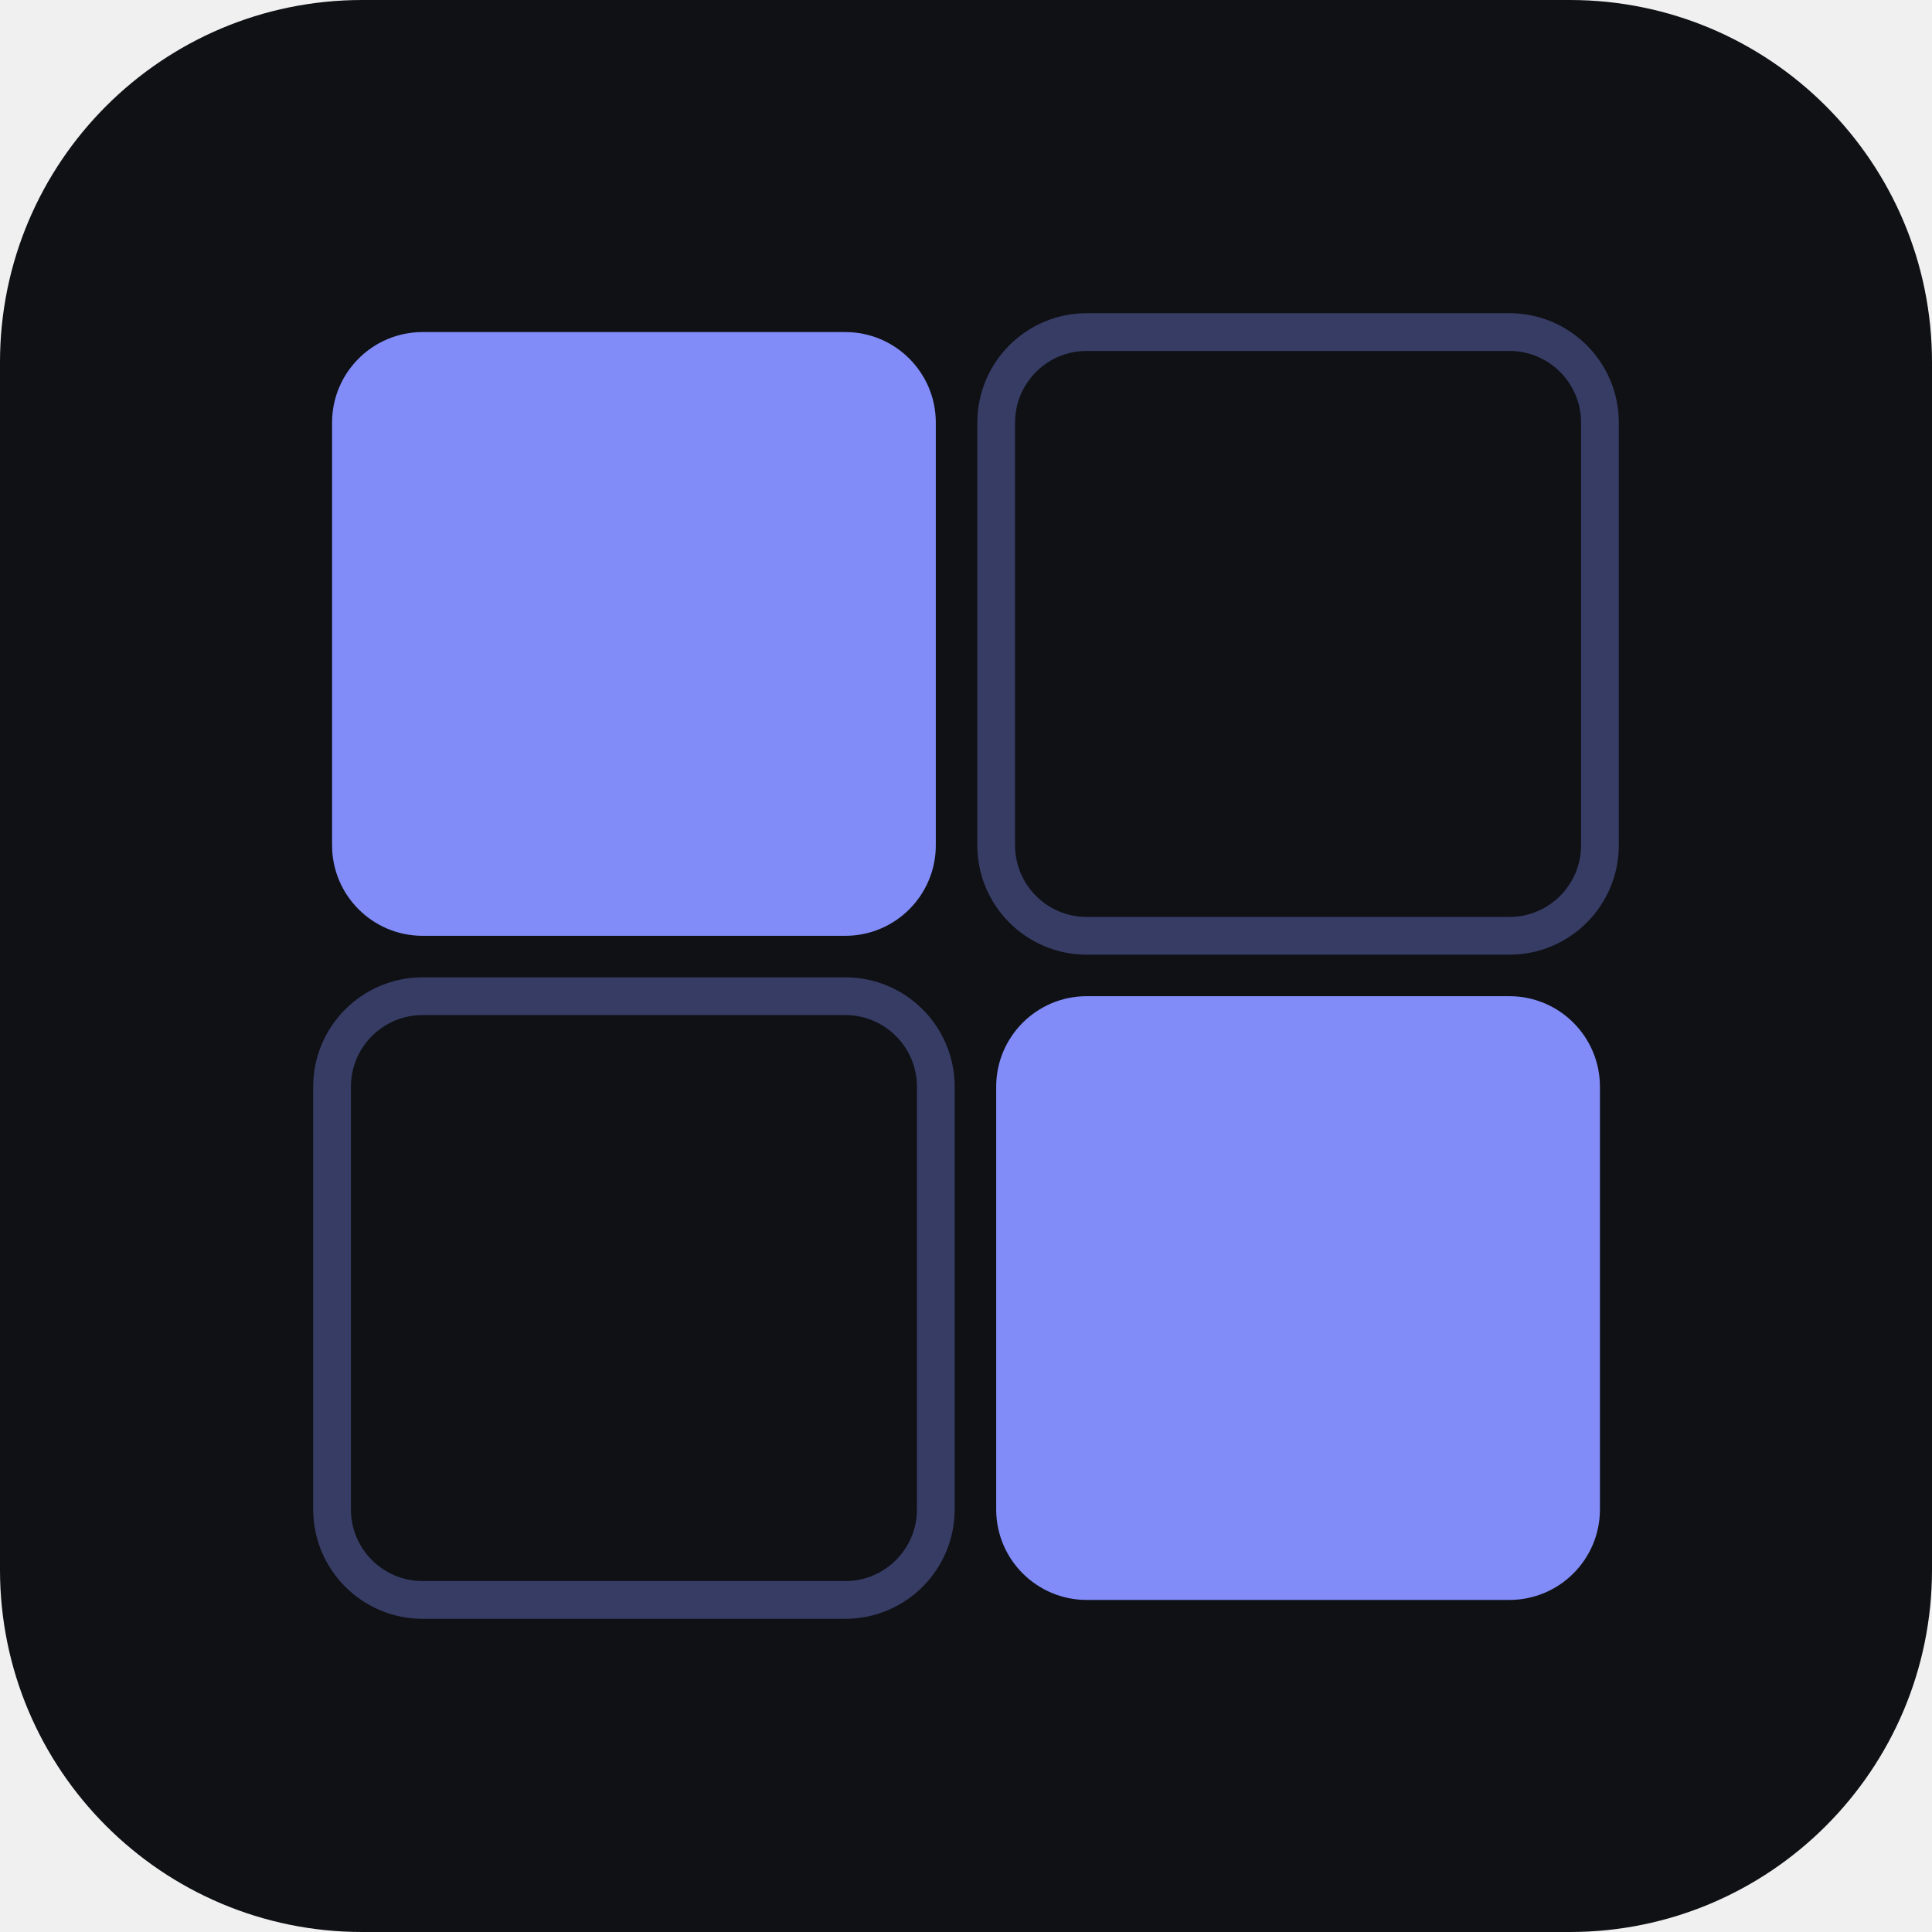
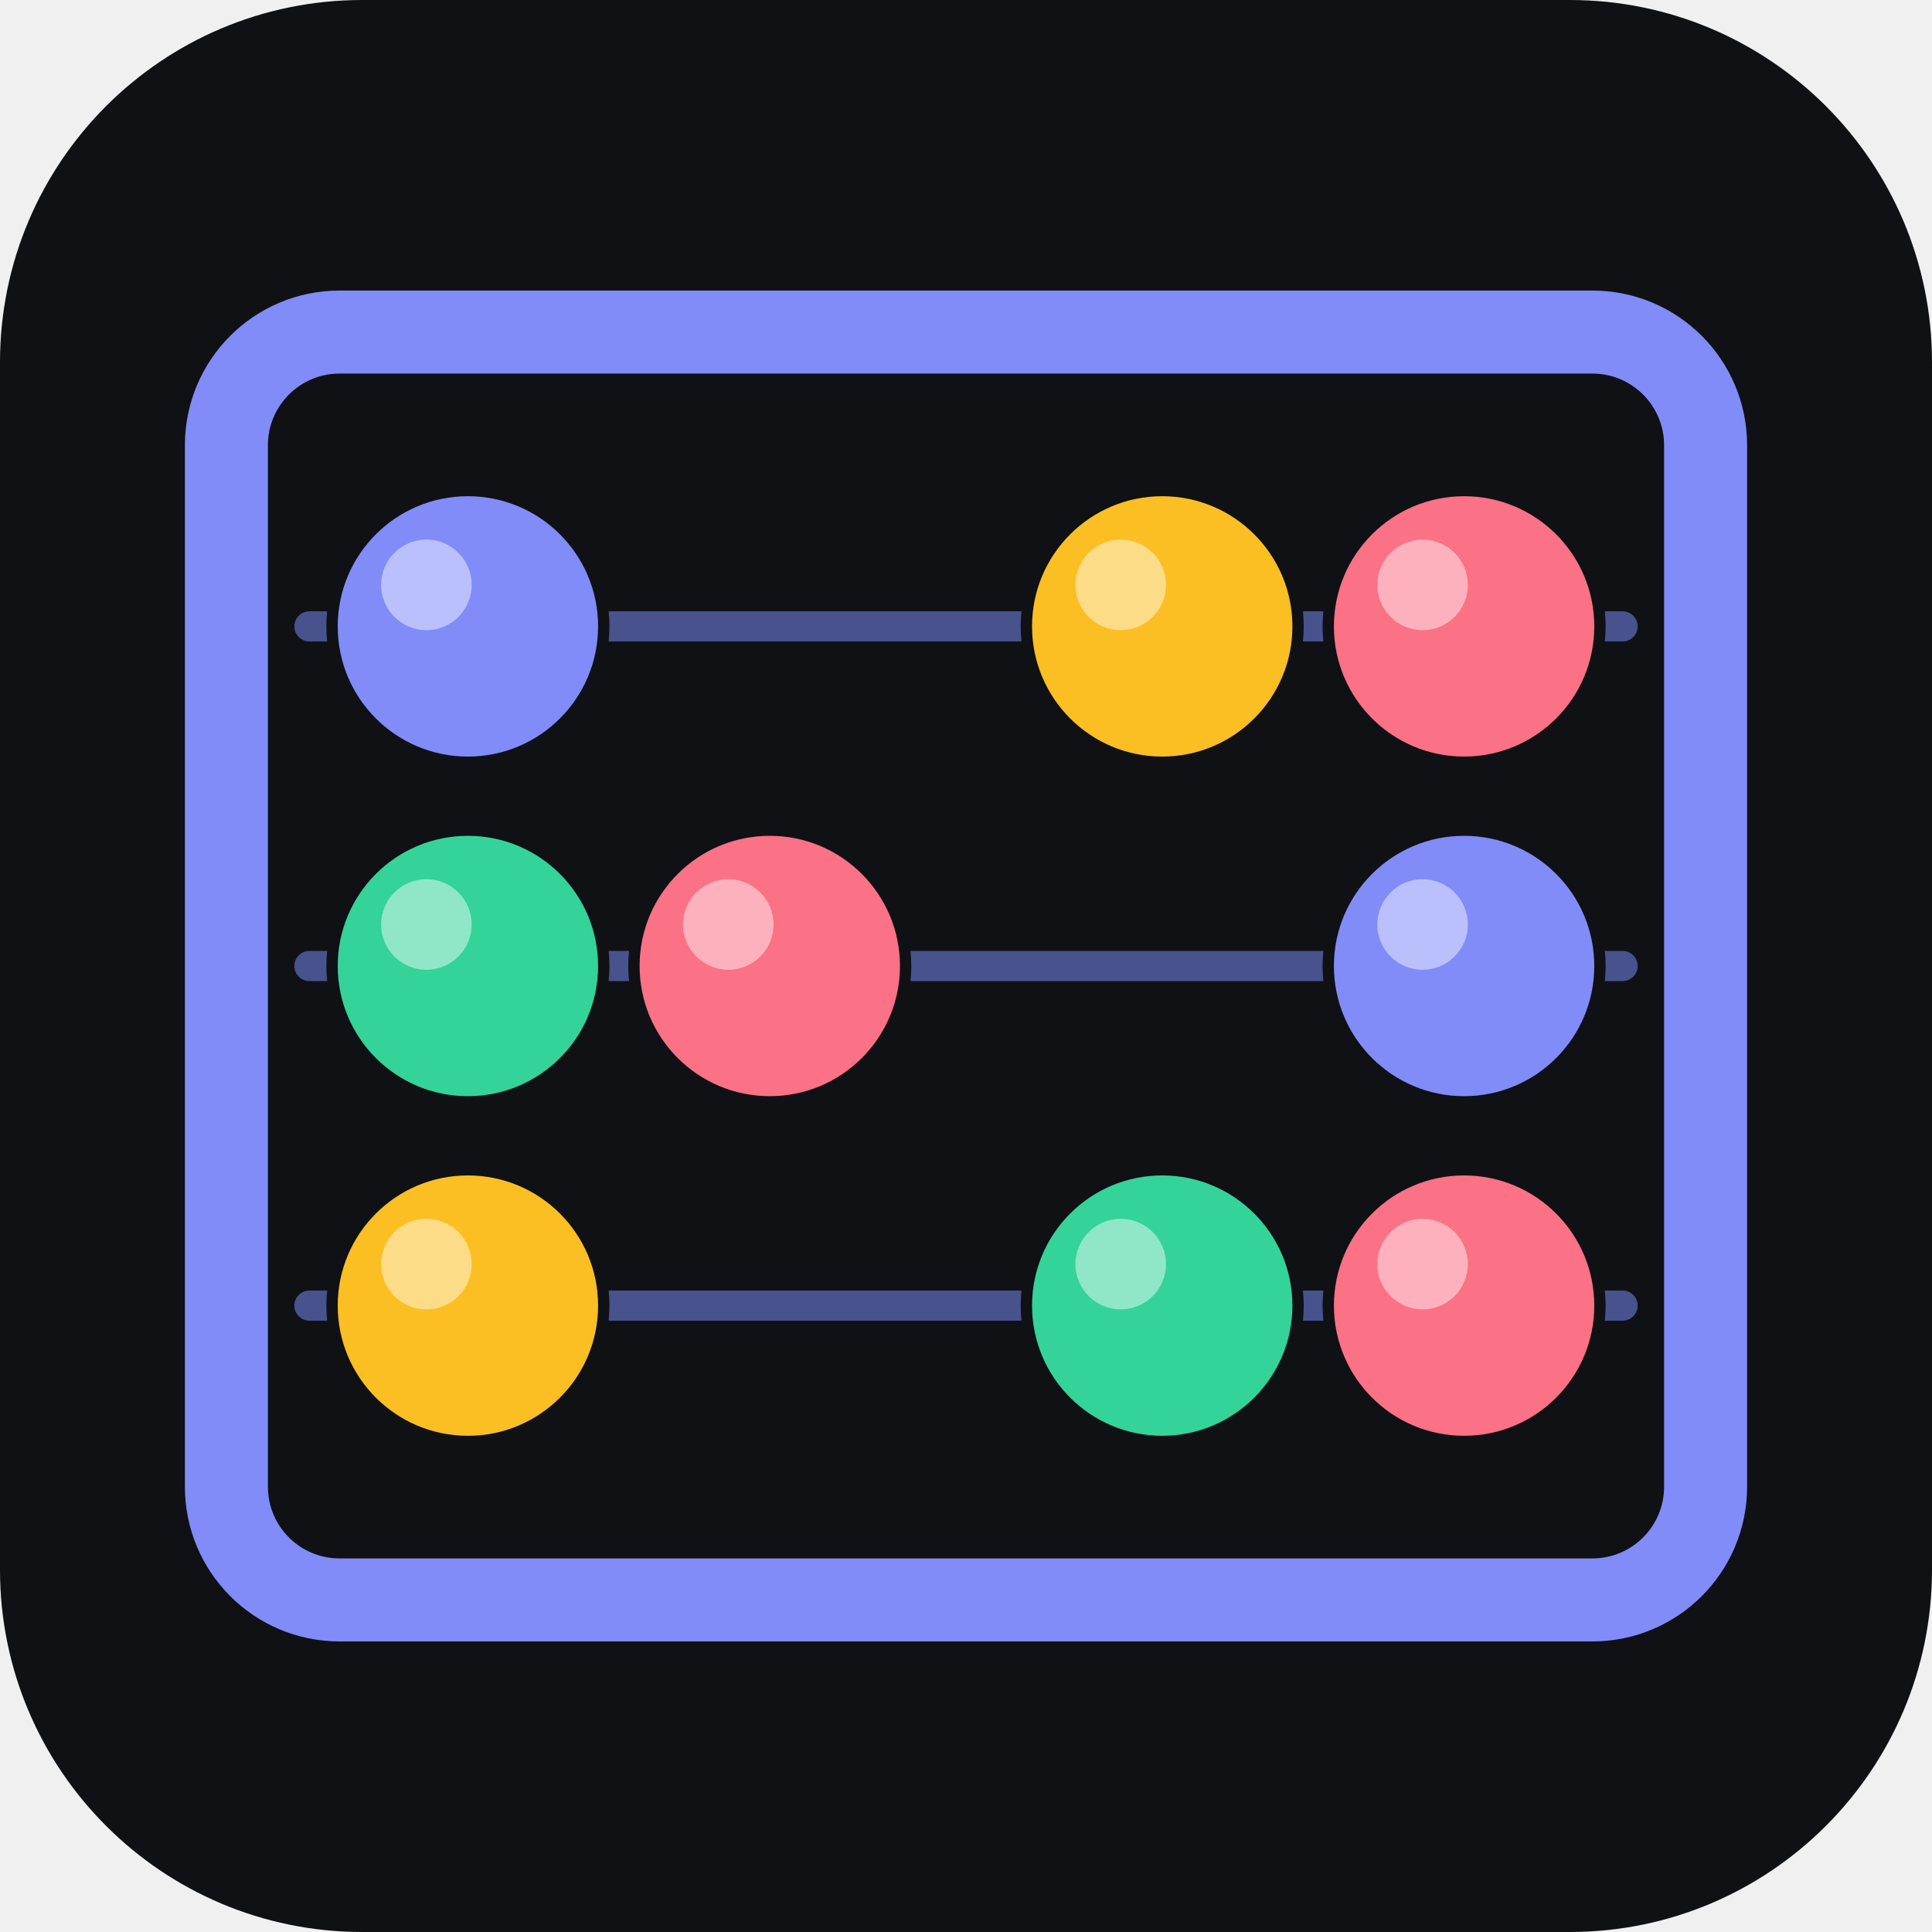
<svg xmlns="http://www.w3.org/2000/svg" viewBox="0 0 512 512" width="512" height="512">
  <rect width="512" height="512" rx="96" fill="#0F1115" />
-   <rect x="88" y="88" width="160" height="160" rx="24" fill="#818CF8" />
-   <rect x="264" y="88" width="160" height="160" rx="24" fill="none" stroke="#818CF8" stroke-width="10" opacity="0.35" />
-   <rect x="88" y="264" width="160" height="160" rx="24" fill="none" stroke="#818CF8" stroke-width="10" opacity="0.35" />
-   <rect x="264" y="264" width="160" height="160" rx="24" fill="#818CF8" />
+   <rect x="60" y="88" width="392" height="336" rx="30" fill="none" stroke="#818CF8" stroke-width="22" />
+   <line x1="82" y1="166" x2="430" y2="166" stroke="#48528C" stroke-width="8" stroke-linecap="round" />
+   <line x1="82" y1="256" x2="430" y2="256" stroke="#48528C" stroke-width="8" stroke-linecap="round" />
+   <line x1="82" y1="346" x2="430" y2="346" stroke="#48528C" stroke-width="8" stroke-linecap="round" />
+   <circle cx="124" cy="166" r="36" fill="#818CF8" stroke="#0F1115" stroke-width="3" />
+   <circle cx="113" cy="155" r="12" fill="#FFFFFF" opacity="0.45" />
+   <circle cx="308" cy="166" r="36" fill="#FBBF24" stroke="#0F1115" stroke-width="3" />
+   <circle cx="297" cy="155" r="12" fill="#FFFFFF" opacity="0.45" />
+   <circle cx="388" cy="166" r="36" fill="#FB7185" stroke="#0F1115" stroke-width="3" />
+   <circle cx="377" cy="155" r="12" fill="#FFFFFF" opacity="0.45" />
+   <circle cx="124" cy="256" r="36" fill="#34D399" stroke="#0F1115" stroke-width="3" />
+   <circle cx="113" cy="245" r="12" fill="#FFFFFF" opacity="0.45" />
+   <circle cx="204" cy="256" r="36" fill="#FB7185" stroke="#0F1115" stroke-width="3" />
+   <circle cx="193" cy="245" r="12" fill="#FFFFFF" opacity="0.45" />
+   <circle cx="388" cy="256" r="36" fill="#818CF8" stroke="#0F1115" stroke-width="3" />
+   <circle cx="377" cy="245" r="12" fill="#FFFFFF" opacity="0.45" />
+   <circle cx="124" cy="346" r="36" fill="#FBBF24" stroke="#0F1115" stroke-width="3" />
+   <circle cx="113" cy="335" r="12" fill="#FFFFFF" opacity="0.45" />
+   <circle cx="308" cy="346" r="36" fill="#34D399" stroke="#0F1115" stroke-width="3" />
+   <circle cx="297" cy="335" r="12" fill="#FFFFFF" opacity="0.45" />
+   <circle cx="388" cy="346" r="36" fill="#FB7185" stroke="#0F1115" stroke-width="3" />
+   <circle cx="377" cy="335" r="12" fill="#FFFFFF" opacity="0.45" />
</svg>
